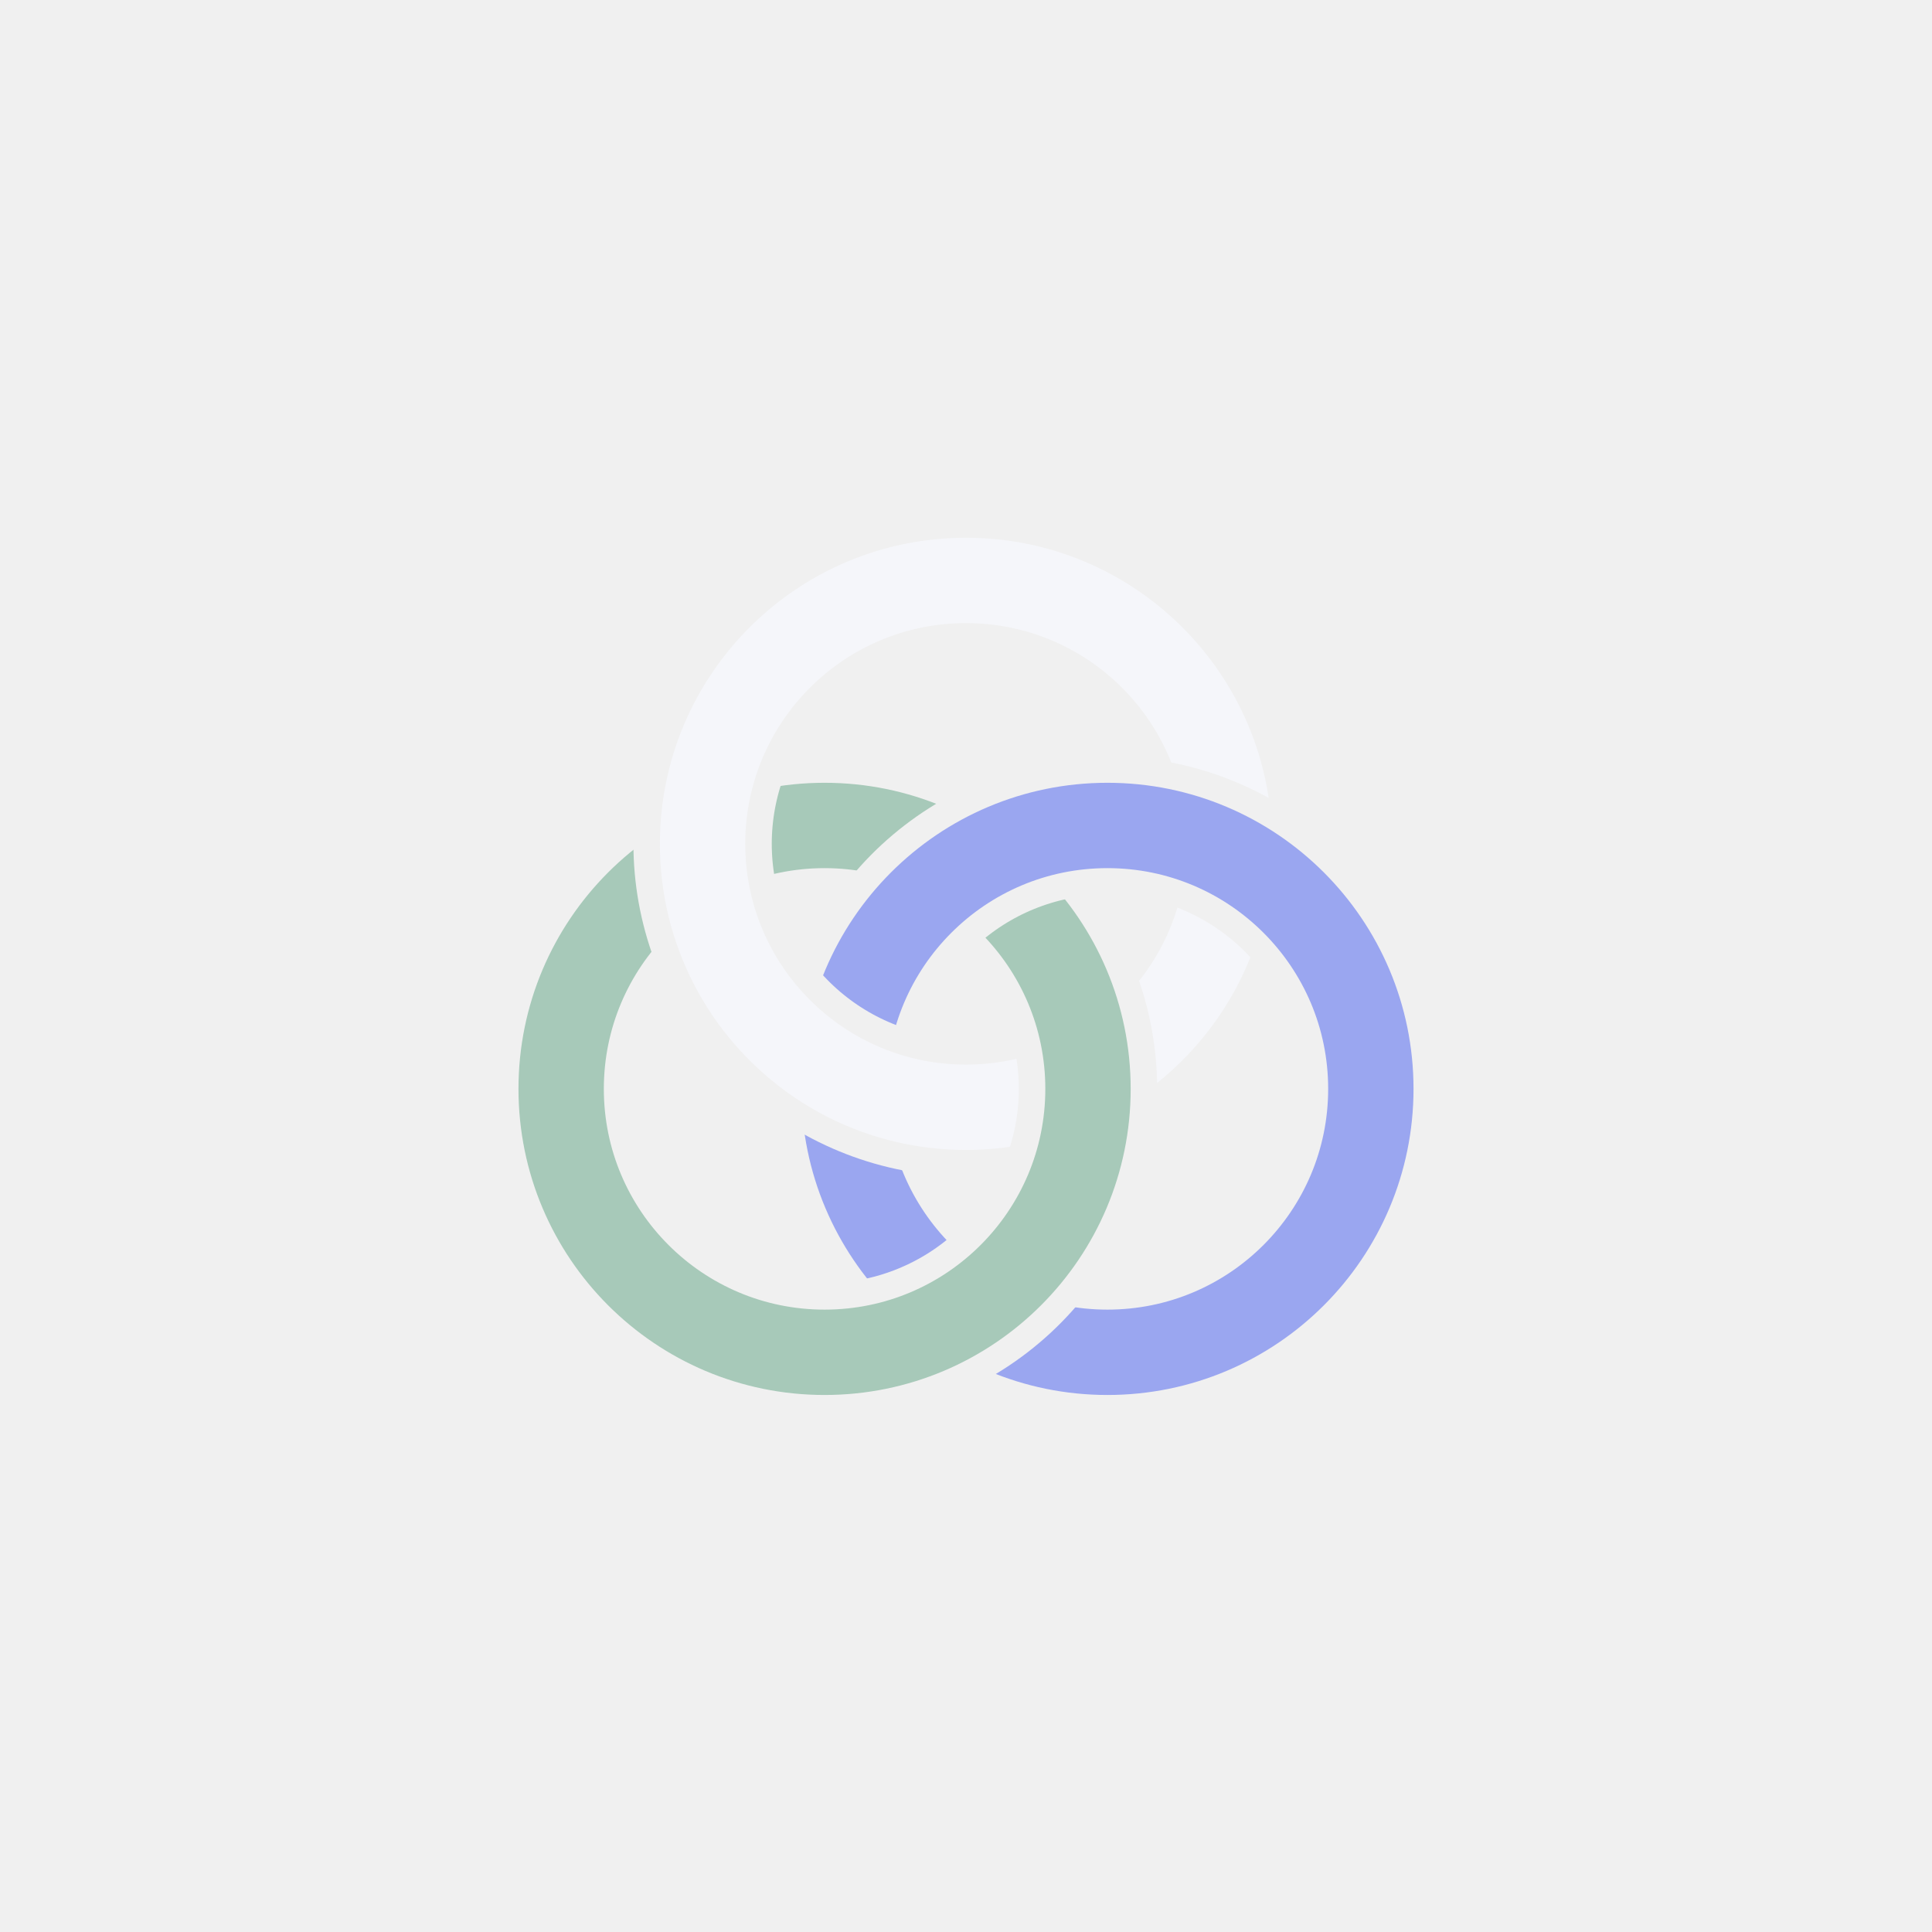
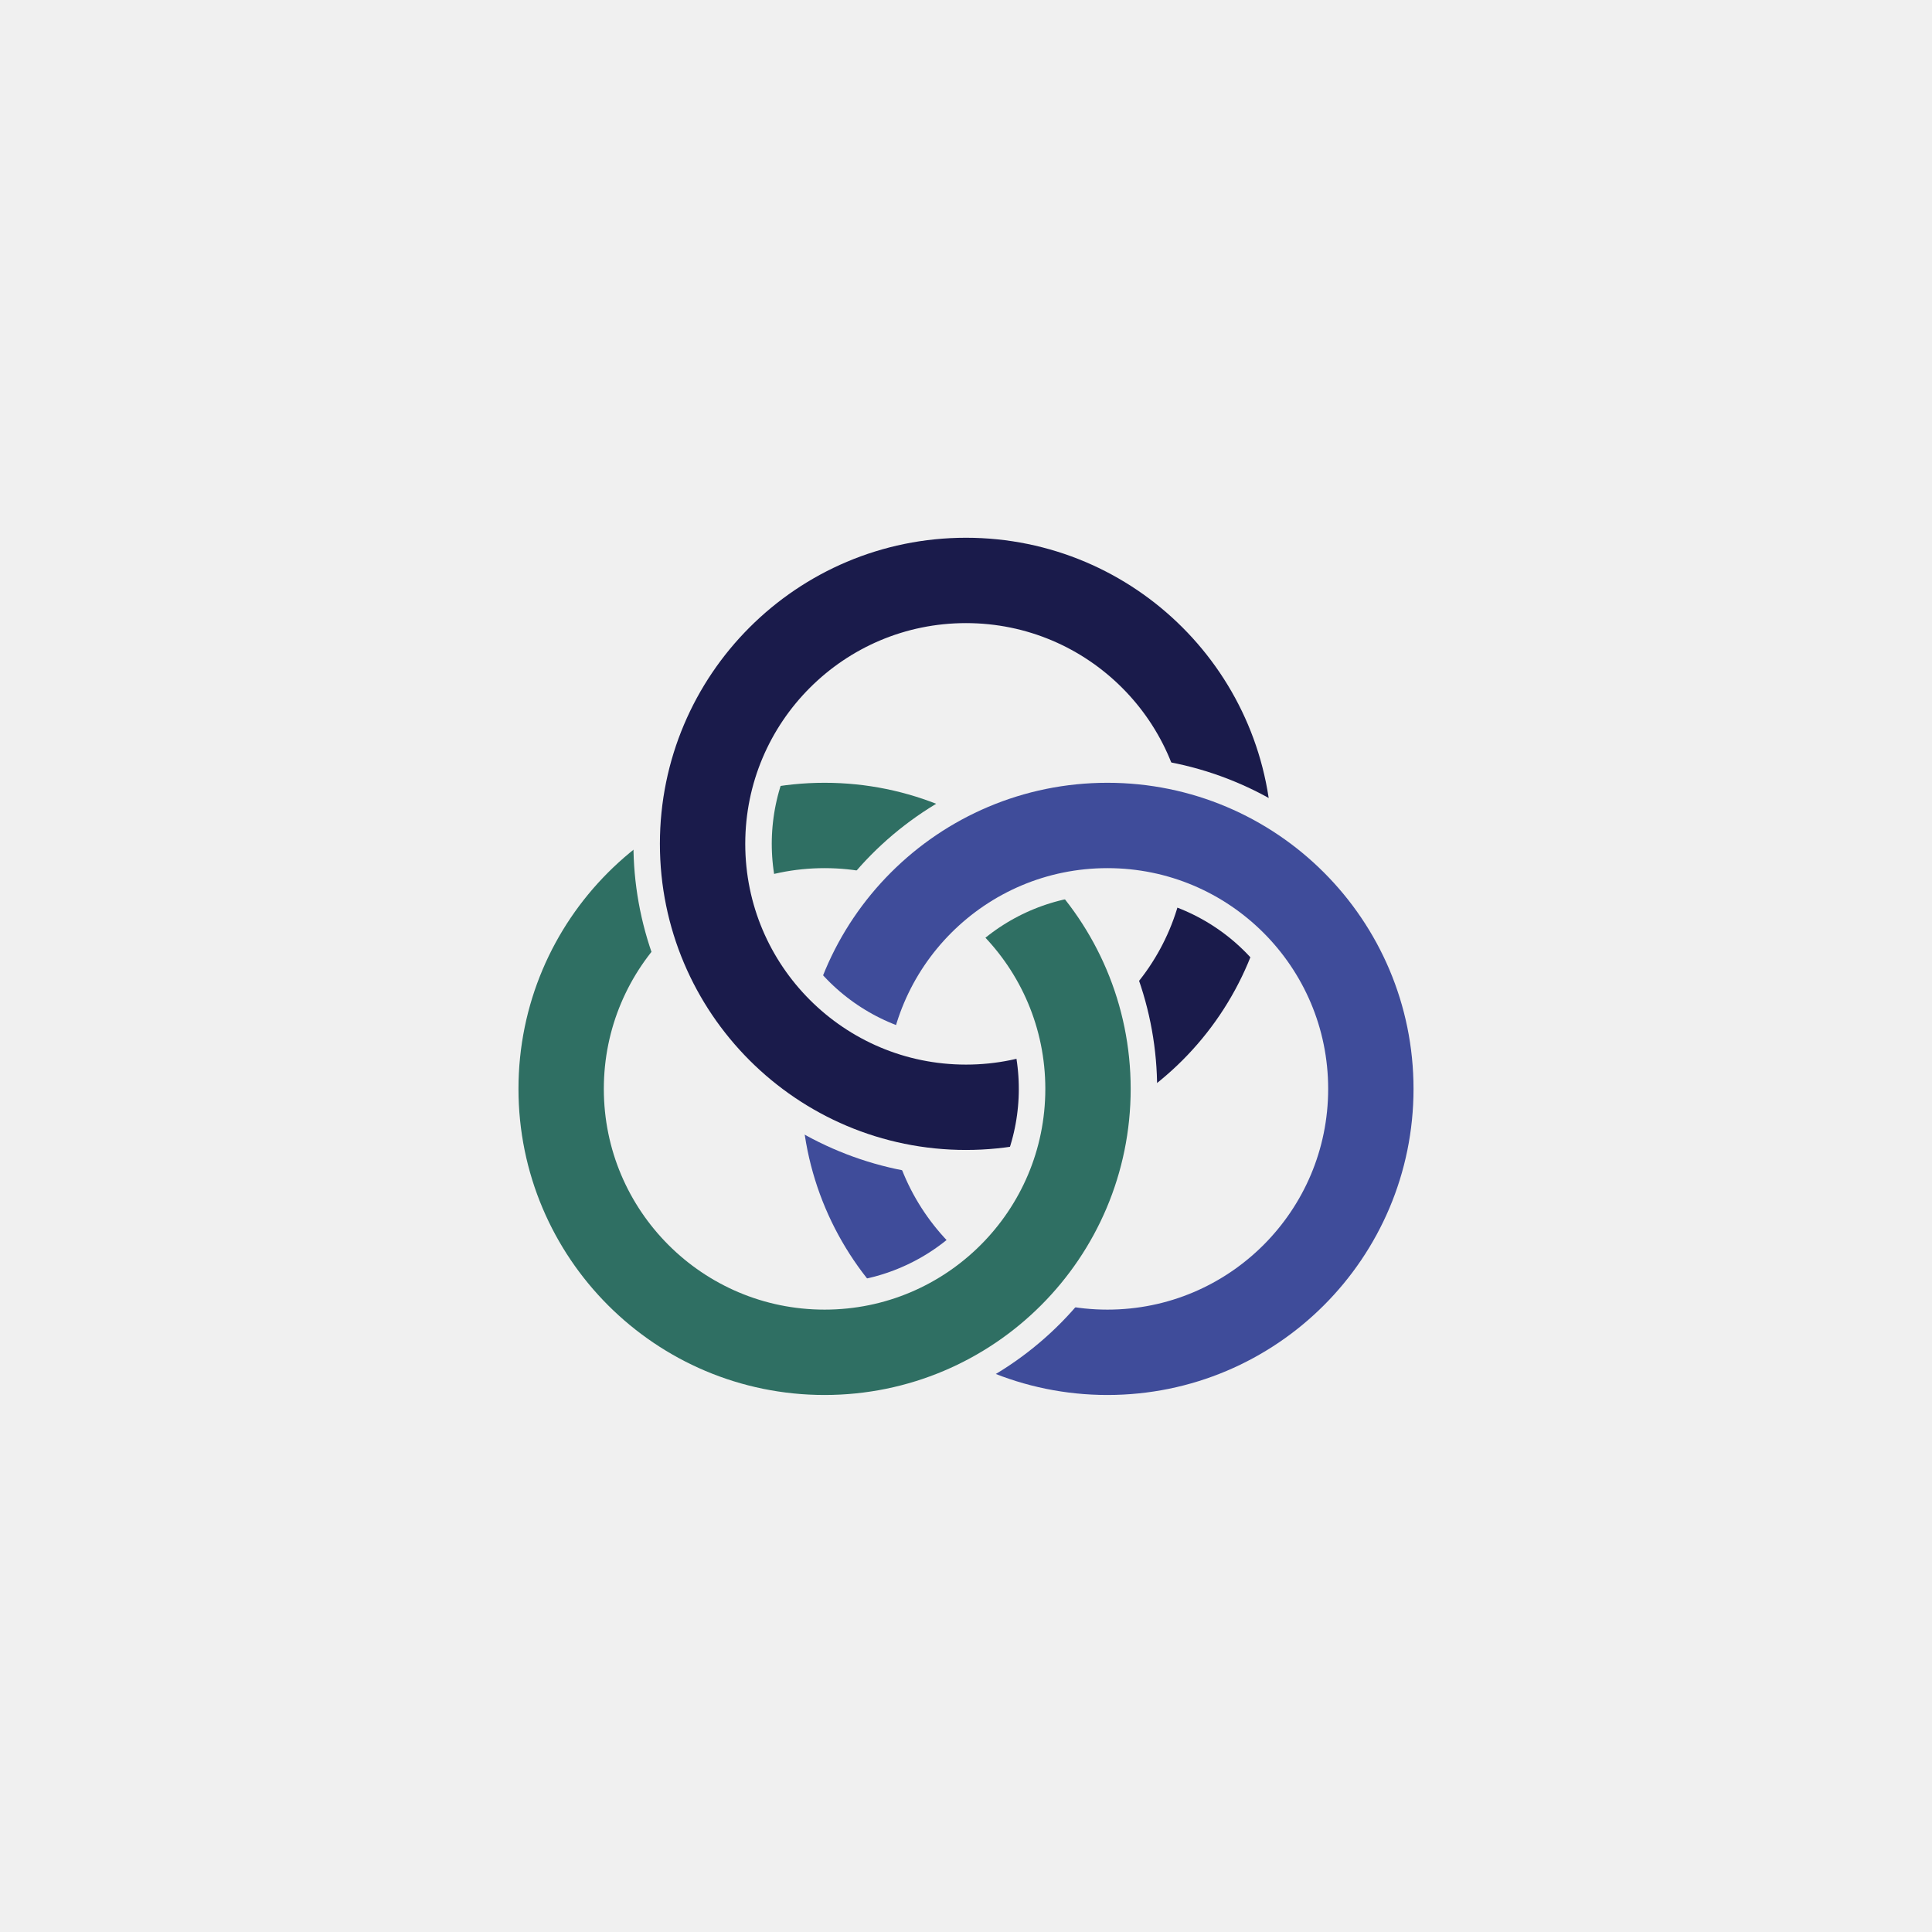
<svg xmlns="http://www.w3.org/2000/svg" width="1024" height="1024" viewBox="0 0 1024 1024">
  <g transform="translate(112.64 112.64) scale(0.78)">
    <mask id="ring4_0" maskUnits="userSpaceOnUse" x="0" y="0" width="1024" height="1024">
      <rect width="1024" height="1024" fill="#fff" />
      <path d="M580.5 525.2 A179 179 0 0 1 586.0 651.2" fill="none" stroke="#000" stroke-width="94" />
      <path d="M629.6 417.8 A179 179 0 0 1 741.5 476.1" fill="none" stroke="#000" stroke-width="94" />
    </mask>
-     <circle cx="512.0" cy="429.0" r="179" fill="none" stroke="#F5F6FA" stroke-width="58" mask="url(#ring4_0)" />
+     <circle cx="512.0" cy="429.0" r="179" fill="none" stroke="#1A1B4B" stroke-width="58" mask="url(#ring4_0)" />
    <mask id="ring4_1" maskUnits="userSpaceOnUse" x="0" y="0" width="1024" height="1024">
      <rect width="1024" height="1024" fill="#fff" />
      <path d="M347.4 499.3 A179 179 0 0 1 341.9 373.3" fill="none" stroke="#000" stroke-width="94" />
      <path d="M465.0 488.0 A179 179 0 0 1 571.4 420.3" fill="none" stroke="#000" stroke-width="94" />
    </mask>
-     <circle cx="415.9" cy="595.5" r="179" fill="none" stroke="#A7C9B9" stroke-width="58" mask="url(#ring4_1)" />
+     <circle cx="415.9" cy="595.5" r="179" fill="none" stroke="#2F6F63" stroke-width="58" mask="url(#ring4_1)" />
    <mask id="ring4_2" maskUnits="userSpaceOnUse" x="0" y="0" width="1024" height="1024">
      <rect width="1024" height="1024" fill="#fff" />
      <path d="M559.0 703.0 A179 179 0 0 1 452.6 770.7" fill="none" stroke="#000" stroke-width="94" />
      <path d="M490.5 606.7 A179 179 0 0 1 378.7 548.4" fill="none" stroke="#000" stroke-width="94" />
    </mask>
-     <circle cx="608.1" cy="595.5" r="179" fill="none" stroke="#9AA6F0" stroke-width="58" mask="url(#ring4_2)" />
+     <circle cx="608.1" cy="595.5" r="179" fill="none" stroke="#3F4C9A" stroke-width="58" mask="url(#ring4_2)" />
  </g>
</svg>
